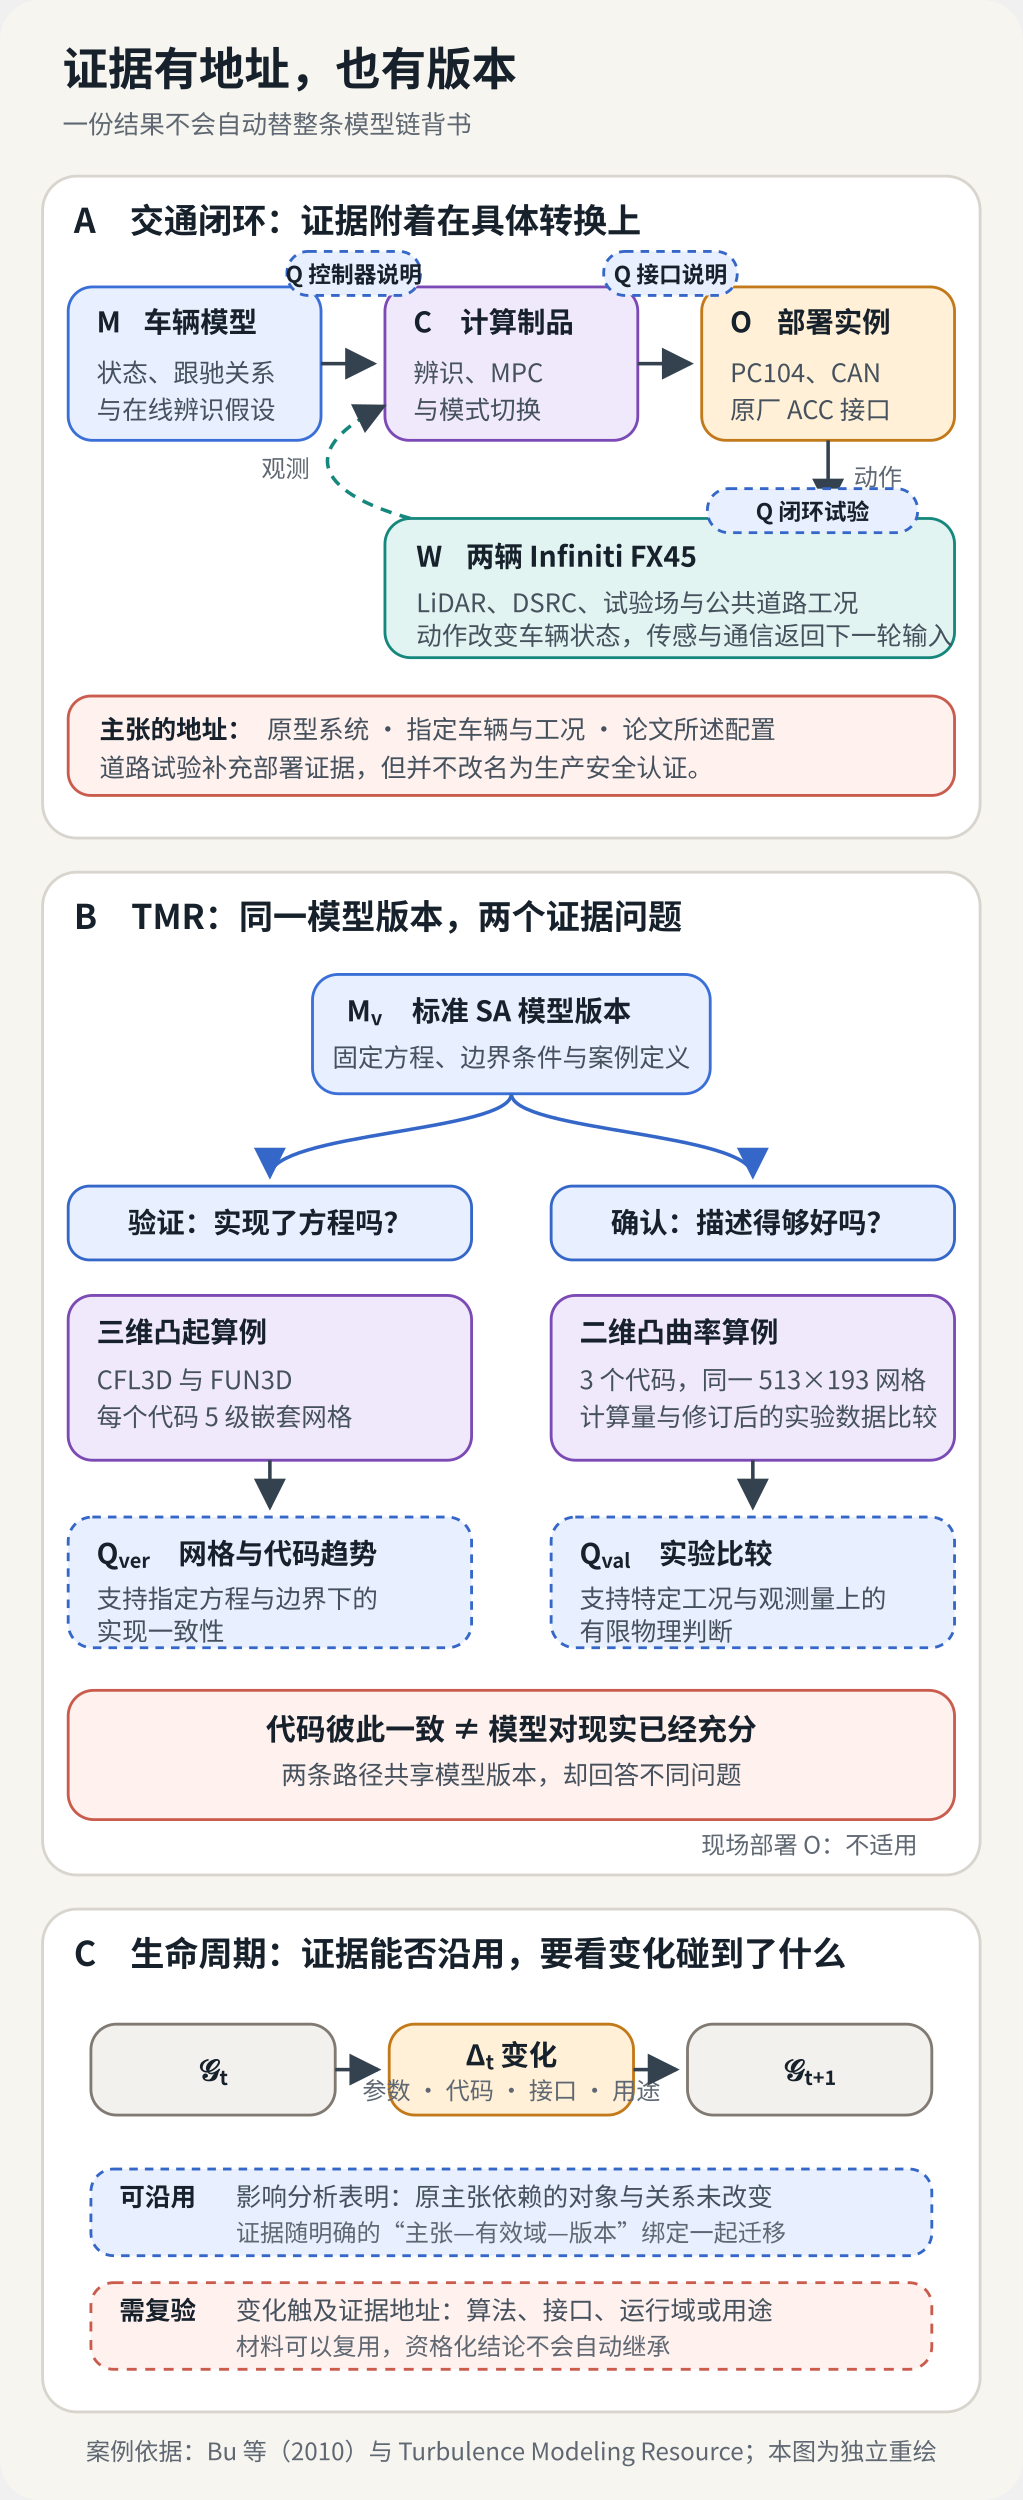
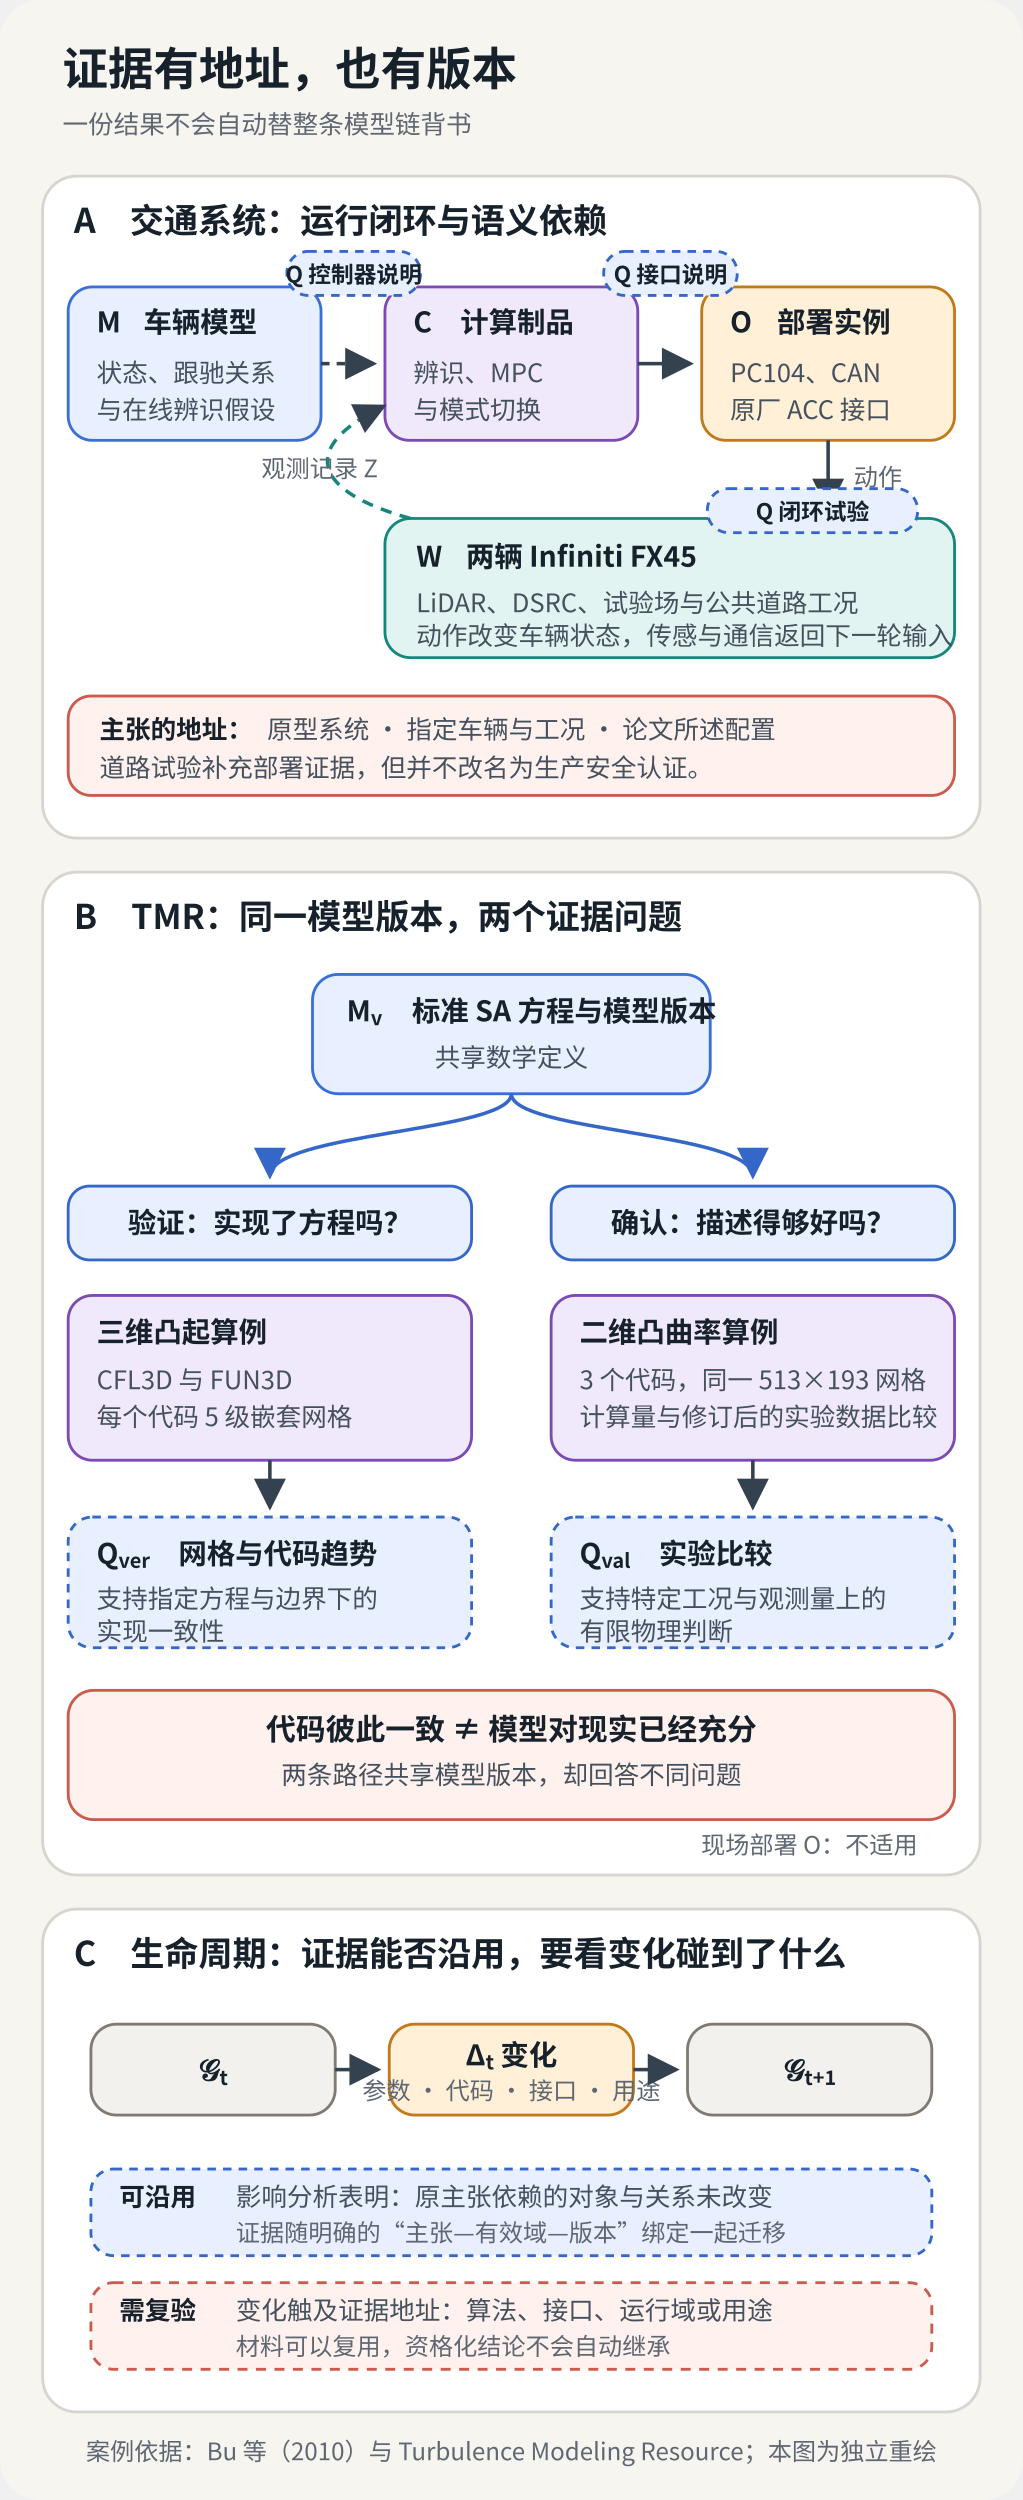
<svg xmlns="http://www.w3.org/2000/svg" width="720" height="1760" viewBox="0 0 720 1760" role="img" aria-labelledby="title desc">
  <defs>
    <marker id="arrow-dark" markerWidth="9" markerHeight="9" refX="8" refY="4.5" orient="auto">
      <path d="M0,0 L9,4.5 L0,9 Z" fill="#34424f" />
    </marker>
    <marker id="arrow-blue" markerWidth="9" markerHeight="9" refX="8" refY="4.5" orient="auto">
      <path d="M0,0 L9,4.5 L0,9 Z" fill="#3567c8" />
    </marker>
  </defs>
  <style>
    text { font-family: "Noto Sans CJK SC", "PingFang SC", "Microsoft YaHei", sans-serif; fill: #17212b; }
    .title { font-size: 32px; font-weight: 700; }
    .subtitle { font-size: 18px; fill: #5f6872; }
    .panel-title { font-size: 24px; font-weight: 700; }
    .label { font-size: 20px; font-weight: 700; }
    .body { font-size: 18px; fill: #45515d; }
    .small { font-size: 17px; fill: #5f6872; }
    .symbol { font-size: 20px; font-weight: 700; }
    .card { stroke-width: 2; }
    .q { fill: #e8efff; stroke: #3567c8; stroke-width: 2; stroke-dasharray: 6 5; }
  </style>
  <rect width="720" height="1760" rx="28" fill="#f7f5f0" />
  <text class="title" x="44" y="60">证据有地址，也有版本</text>
  <text class="subtitle" x="44" y="94">一份结果不会自动替整条模型链背书</text>
  <g>
    <rect x="30" y="124" width="660" height="466" rx="24" fill="#ffffff" stroke="#d8d5cf" stroke-width="2" />
-     <text class="panel-title" x="52" y="164">A　交通闭环：证据附着在具体转换上</text>
+     <text class="panel-title" x="52" y="164">A　交通系统：运行闭环与语义依赖</text>
    <rect class="card" x="48" y="202" width="178" height="108" rx="17" fill="#e8efff" stroke="#3b6fd8" />
    <text class="symbol" x="68" y="234" fill="#285dbb">M</text>
    <text class="label" x="101" y="234">车辆模型</text>
    <text class="body" x="68" y="269">状态、跟驰关系</text>
    <text class="body" x="68" y="295">与在线辨识假设</text>
    <rect class="card" x="271" y="202" width="178" height="108" rx="17" fill="#f0e9fb" stroke="#7b4ab5" />
    <text class="symbol" x="291" y="234" fill="#65379c">C</text>
    <text class="label" x="324" y="234">计算制品</text>
    <text class="body" x="291" y="269">辨识、MPC</text>
    <text class="body" x="291" y="295">与模式切换</text>
    <rect class="card" x="494" y="202" width="178" height="108" rx="17" fill="#fff0d7" stroke="#c27919" />
    <text class="symbol" x="514" y="234" fill="#a85f0b">O</text>
    <text class="label" x="547" y="234">部署实例</text>
    <text class="body" x="514" y="269">PC104、CAN</text>
    <text class="body" x="514" y="295">原厂 ACC 接口</text>
-     <line x1="226" y1="256" x2="263" y2="256" stroke="#34424f" stroke-width="2.5" marker-end="url(#arrow-dark)" />
+     <line x1="226" y1="256" x2="263" y2="256" stroke="#34424f" stroke-width="2.5" stroke-dasharray="6 5" marker-end="url(#arrow-dark)" />
    <line x1="449" y1="256" x2="486" y2="256" stroke="#34424f" stroke-width="2.5" marker-end="url(#arrow-dark)" />
    <rect class="q" x="202" y="177" width="94" height="31" rx="15" />
    <text x="249" y="199" text-anchor="middle" font-size="16" font-weight="700" fill="#285dbb">Q 控制器说明</text>
    <rect class="q" x="425" y="177" width="94" height="31" rx="15" />
    <text x="472" y="199" text-anchor="middle" font-size="16" font-weight="700" fill="#285dbb">Q 接口说明</text>
    <rect class="card" x="271" y="365" width="401" height="98" rx="18" fill="#e2f4f1" stroke="#16877d" />
    <text class="symbol" x="293" y="399" fill="#0d6f67">W</text>
    <text class="label" x="328" y="399">两辆 Infiniti FX45</text>
    <text class="body" x="293" y="431">LiDAR、DSRC、试验场与公共道路工况</text>
    <text class="body" x="293" y="454">动作改变车辆状态，传感与通信返回下一轮输入</text>
    <path d="M583 310 L583 357" fill="none" stroke="#34424f" stroke-width="2.5" marker-end="url(#arrow-dark)" />
    <path d="M289 365 C220 346 210 315 270 286" fill="none" stroke="#16877d" stroke-width="2.5" stroke-dasharray="8 6" marker-end="url(#arrow-dark)" />
    <text class="small" x="601" y="342">动作</text>
-     <text class="small" x="184" y="336">观测</text>
+     <text class="small" x="184" y="336">观测记录 Z</text>
    <rect class="q" x="498" y="344" width="148" height="31" rx="15" />
    <text x="572" y="366" text-anchor="middle" font-size="16" font-weight="700" fill="#285dbb">Q 闭环试验</text>
    <rect x="48" y="490" width="624" height="70" rx="16" fill="#fff1ee" stroke="#c95c4d" stroke-width="2" />
    <text x="70" y="520" font-size="18" font-weight="700" fill="#a94236">主张的地址：</text>
    <text class="body" x="188" y="520">原型系统 · 指定车辆与工况 · 论文所述配置</text>
    <text class="body" x="70" y="547">道路试验补充部署证据，但并不改名为生产安全认证。</text>
  </g>
  <g>
    <rect x="30" y="614" width="660" height="706" rx="24" fill="#ffffff" stroke="#d8d5cf" stroke-width="2" />
    <text class="panel-title" x="52" y="654">B　TMR：同一模型版本，两个证据问题</text>
    <rect class="card" x="220" y="686" width="280" height="84" rx="18" fill="#e8efff" stroke="#3b6fd8" />
    <text class="symbol" x="244" y="719" fill="#285dbb">M<tspan baseline-shift="sub" font-size="14">v</tspan>
    </text>
-     <text class="label" x="290" y="719">标准 SA 模型版本</text>
-     <text class="body" x="360" y="751" text-anchor="middle">固定方程、边界条件与案例定义</text>
+     <text class="label" x="290" y="719">标准 SA 方程与模型版本</text>
+     <text class="body" x="360" y="751" text-anchor="middle">共享数学定义</text>
    <path d="M360 770 C360 797 190 797 190 828" fill="none" stroke="#3567c8" stroke-width="2.5" marker-end="url(#arrow-blue)" />
    <path d="M360 770 C360 797 530 797 530 828" fill="none" stroke="#3567c8" stroke-width="2.5" marker-end="url(#arrow-blue)" />
    <g>
      <rect x="48" y="835" width="284" height="52" rx="15" fill="#e8efff" stroke="#3567c8" stroke-width="2" />
      <text class="label" x="190" y="868" text-anchor="middle" fill="#285dbb">验证：实现了方程吗？</text>
      <rect class="card" x="48" y="912" width="284" height="116" rx="17" fill="#f0e9fb" stroke="#7b4ab5" />
      <text class="label" x="68" y="945">三维凸起算例</text>
      <text class="body" x="68" y="978">CFL3D 与 FUN3D</text>
      <text class="body" x="68" y="1004">每个代码 5 级嵌套网格</text>
      <line x1="190" y1="1028" x2="190" y2="1061" stroke="#34424f" stroke-width="2.5" marker-end="url(#arrow-dark)" />
      <rect class="q" x="48" y="1068" width="284" height="92" rx="17" />
      <text class="label" x="68" y="1101" fill="#285dbb">Q<tspan baseline-shift="sub" font-size="14">ver</tspan>　网格与代码趋势</text>
      <text class="body" x="68" y="1132">支持指定方程与边界下的</text>
      <text class="body" x="68" y="1155">实现一致性</text>
    </g>
    <g>
      <rect x="388" y="835" width="284" height="52" rx="15" fill="#e8efff" stroke="#3567c8" stroke-width="2" />
      <text class="label" x="530" y="868" text-anchor="middle" fill="#285dbb">确认：描述得够好吗？</text>
      <rect class="card" x="388" y="912" width="284" height="116" rx="17" fill="#f0e9fb" stroke="#7b4ab5" />
      <text class="label" x="408" y="945">二维凸曲率算例</text>
      <text class="body" x="408" y="978">3 个代码，同一 513×193 网格</text>
      <text class="body" x="408" y="1004">计算量与修订后的实验数据比较</text>
      <line x1="530" y1="1028" x2="530" y2="1061" stroke="#34424f" stroke-width="2.5" marker-end="url(#arrow-dark)" />
      <rect class="q" x="388" y="1068" width="284" height="92" rx="17" />
      <text class="label" x="408" y="1101" fill="#285dbb">Q<tspan baseline-shift="sub" font-size="14">val</tspan>　实验比较</text>
      <text class="body" x="408" y="1132">支持特定工况与观测量上的</text>
      <text class="body" x="408" y="1155">有限物理判断</text>
    </g>
    <rect x="48" y="1190" width="624" height="91" rx="18" fill="#fff1ee" stroke="#c95c4d" stroke-width="2" />
    <text x="360" y="1225" text-anchor="middle" font-size="21" font-weight="700" fill="#a94236">代码彼此一致 ≠ 模型对现实已经充分</text>
    <text class="body" x="360" y="1256" text-anchor="middle">两条路径共享模型版本，却回答不同问题</text>
    <text class="small" x="646" y="1305" text-anchor="end">现场部署 O：不适用</text>
  </g>
  <g>
    <rect x="30" y="1344" width="660" height="354" rx="24" fill="#ffffff" stroke="#d8d5cf" stroke-width="2" />
    <text class="panel-title" x="52" y="1384">C　生命周期：证据能否沿用，要看变化碰到了什么</text>
    <rect x="64" y="1425" width="172" height="64" rx="18" fill="#f3f1ee" stroke="#817a72" stroke-width="2" />
    <text x="150" y="1465" text-anchor="middle" font-size="21" font-weight="700" font-family="STIX Two Math, Times New Roman, serif">𝒢<tspan baseline-shift="sub" font-size="14">t</tspan>
    </text>
    <rect x="274" y="1425" width="172" height="64" rx="18" fill="#fff0d7" stroke="#c27919" stroke-width="2" />
    <text x="360" y="1454" text-anchor="middle" font-size="20" font-weight="700">Δ<tspan baseline-shift="sub" font-size="14">t</tspan> 变化</text>
    <text class="small" x="360" y="1478" text-anchor="middle">参数 · 代码 · 接口 · 用途</text>
    <rect x="484" y="1425" width="172" height="64" rx="18" fill="#f3f1ee" stroke="#817a72" stroke-width="2" />
    <text x="570" y="1465" text-anchor="middle" font-size="21" font-weight="700" font-family="STIX Two Math, Times New Roman, serif">𝒢<tspan baseline-shift="sub" font-size="14">t+1</tspan>
    </text>
    <line x1="236" y1="1457" x2="266" y2="1457" stroke="#34424f" stroke-width="2.5" marker-end="url(#arrow-dark)" />
    <line x1="446" y1="1457" x2="476" y2="1457" stroke="#34424f" stroke-width="2.5" marker-end="url(#arrow-dark)" />
    <rect class="q" x="64" y="1527" width="592" height="61" rx="16" />
    <text x="84" y="1553" font-size="18" font-weight="700" fill="#285dbb">可沿用</text>
    <text class="body" x="166" y="1553">影响分析表明：原主张依赖的对象与关系未改变</text>
    <text class="small" x="166" y="1578">证据随明确的“主张—有效域—版本”绑定一起迁移</text>
    <rect x="64" y="1607" width="592" height="61" rx="16" fill="#fff1ee" stroke="#c95c4d" stroke-width="2" stroke-dasharray="7 6" />
    <text x="84" y="1633" font-size="18" font-weight="700" fill="#a94236">需复验</text>
    <text class="body" x="166" y="1633">变化触及证据地址：算法、接口、运行域或用途</text>
    <text class="small" x="166" y="1658">材料可以复用，资格化结论不会自动继承</text>
  </g>
  <text class="small" x="360" y="1732" text-anchor="middle">案例依据：Bu 等（2010）与 Turbulence Modeling Resource；本图为独立重绘</text>
</svg>
